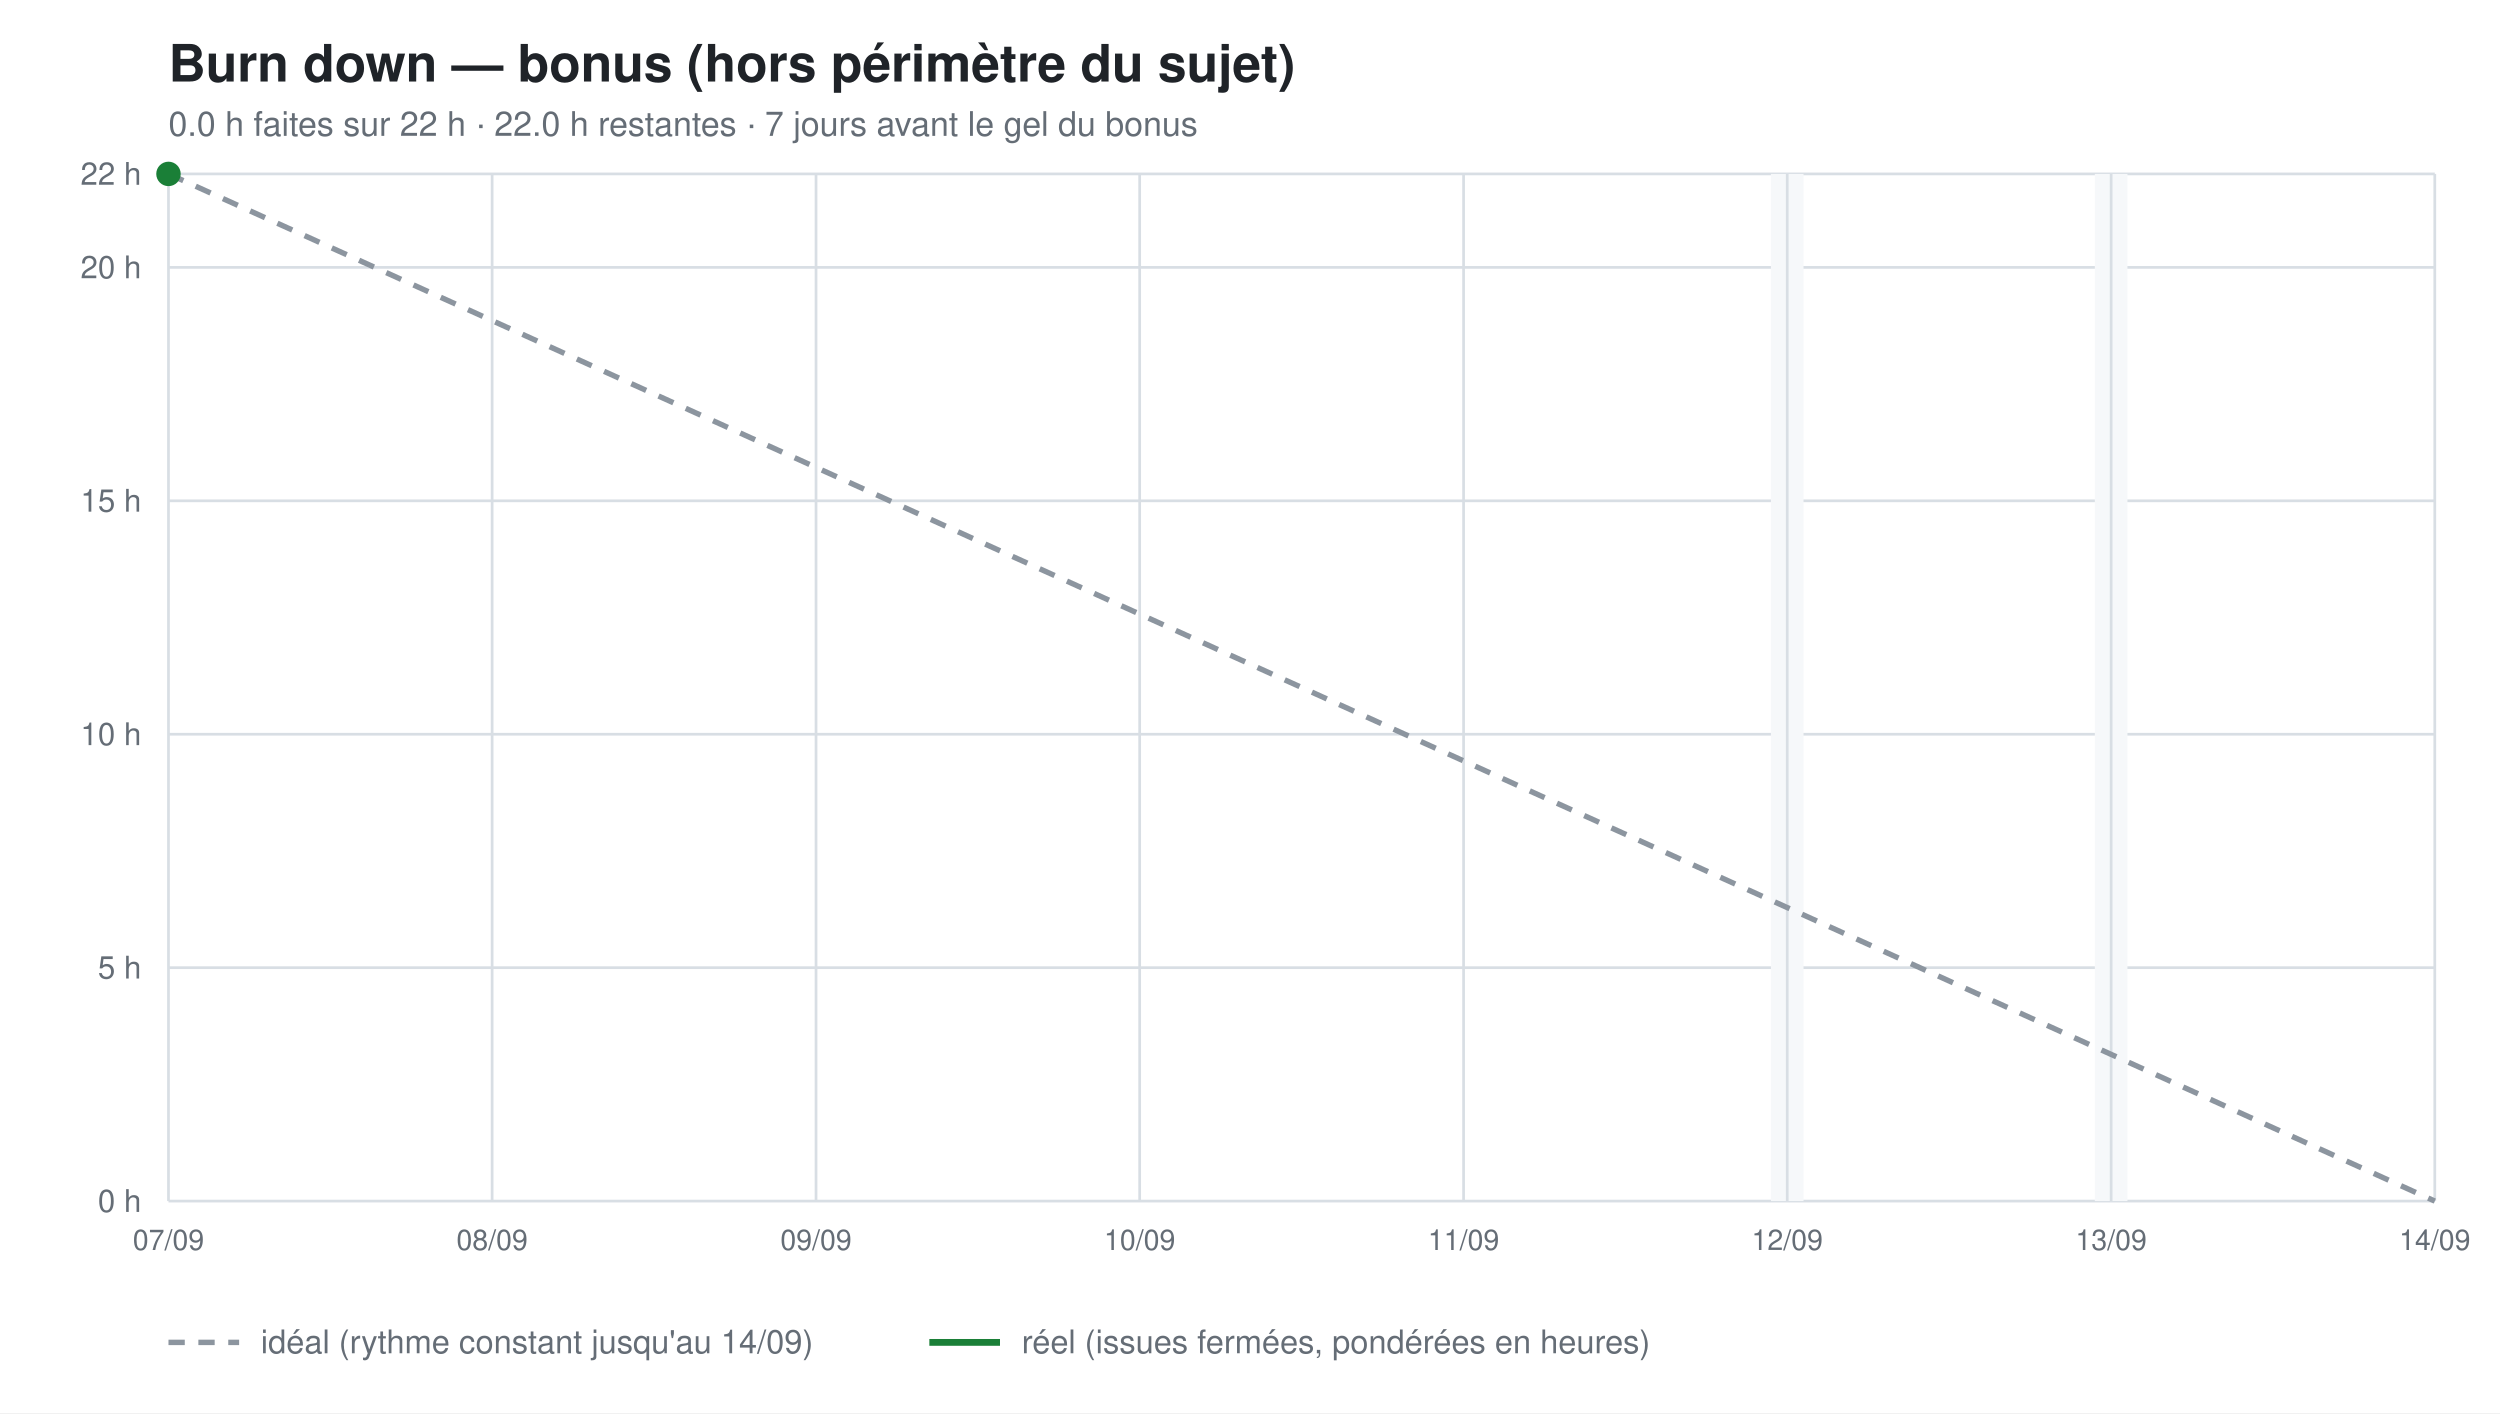
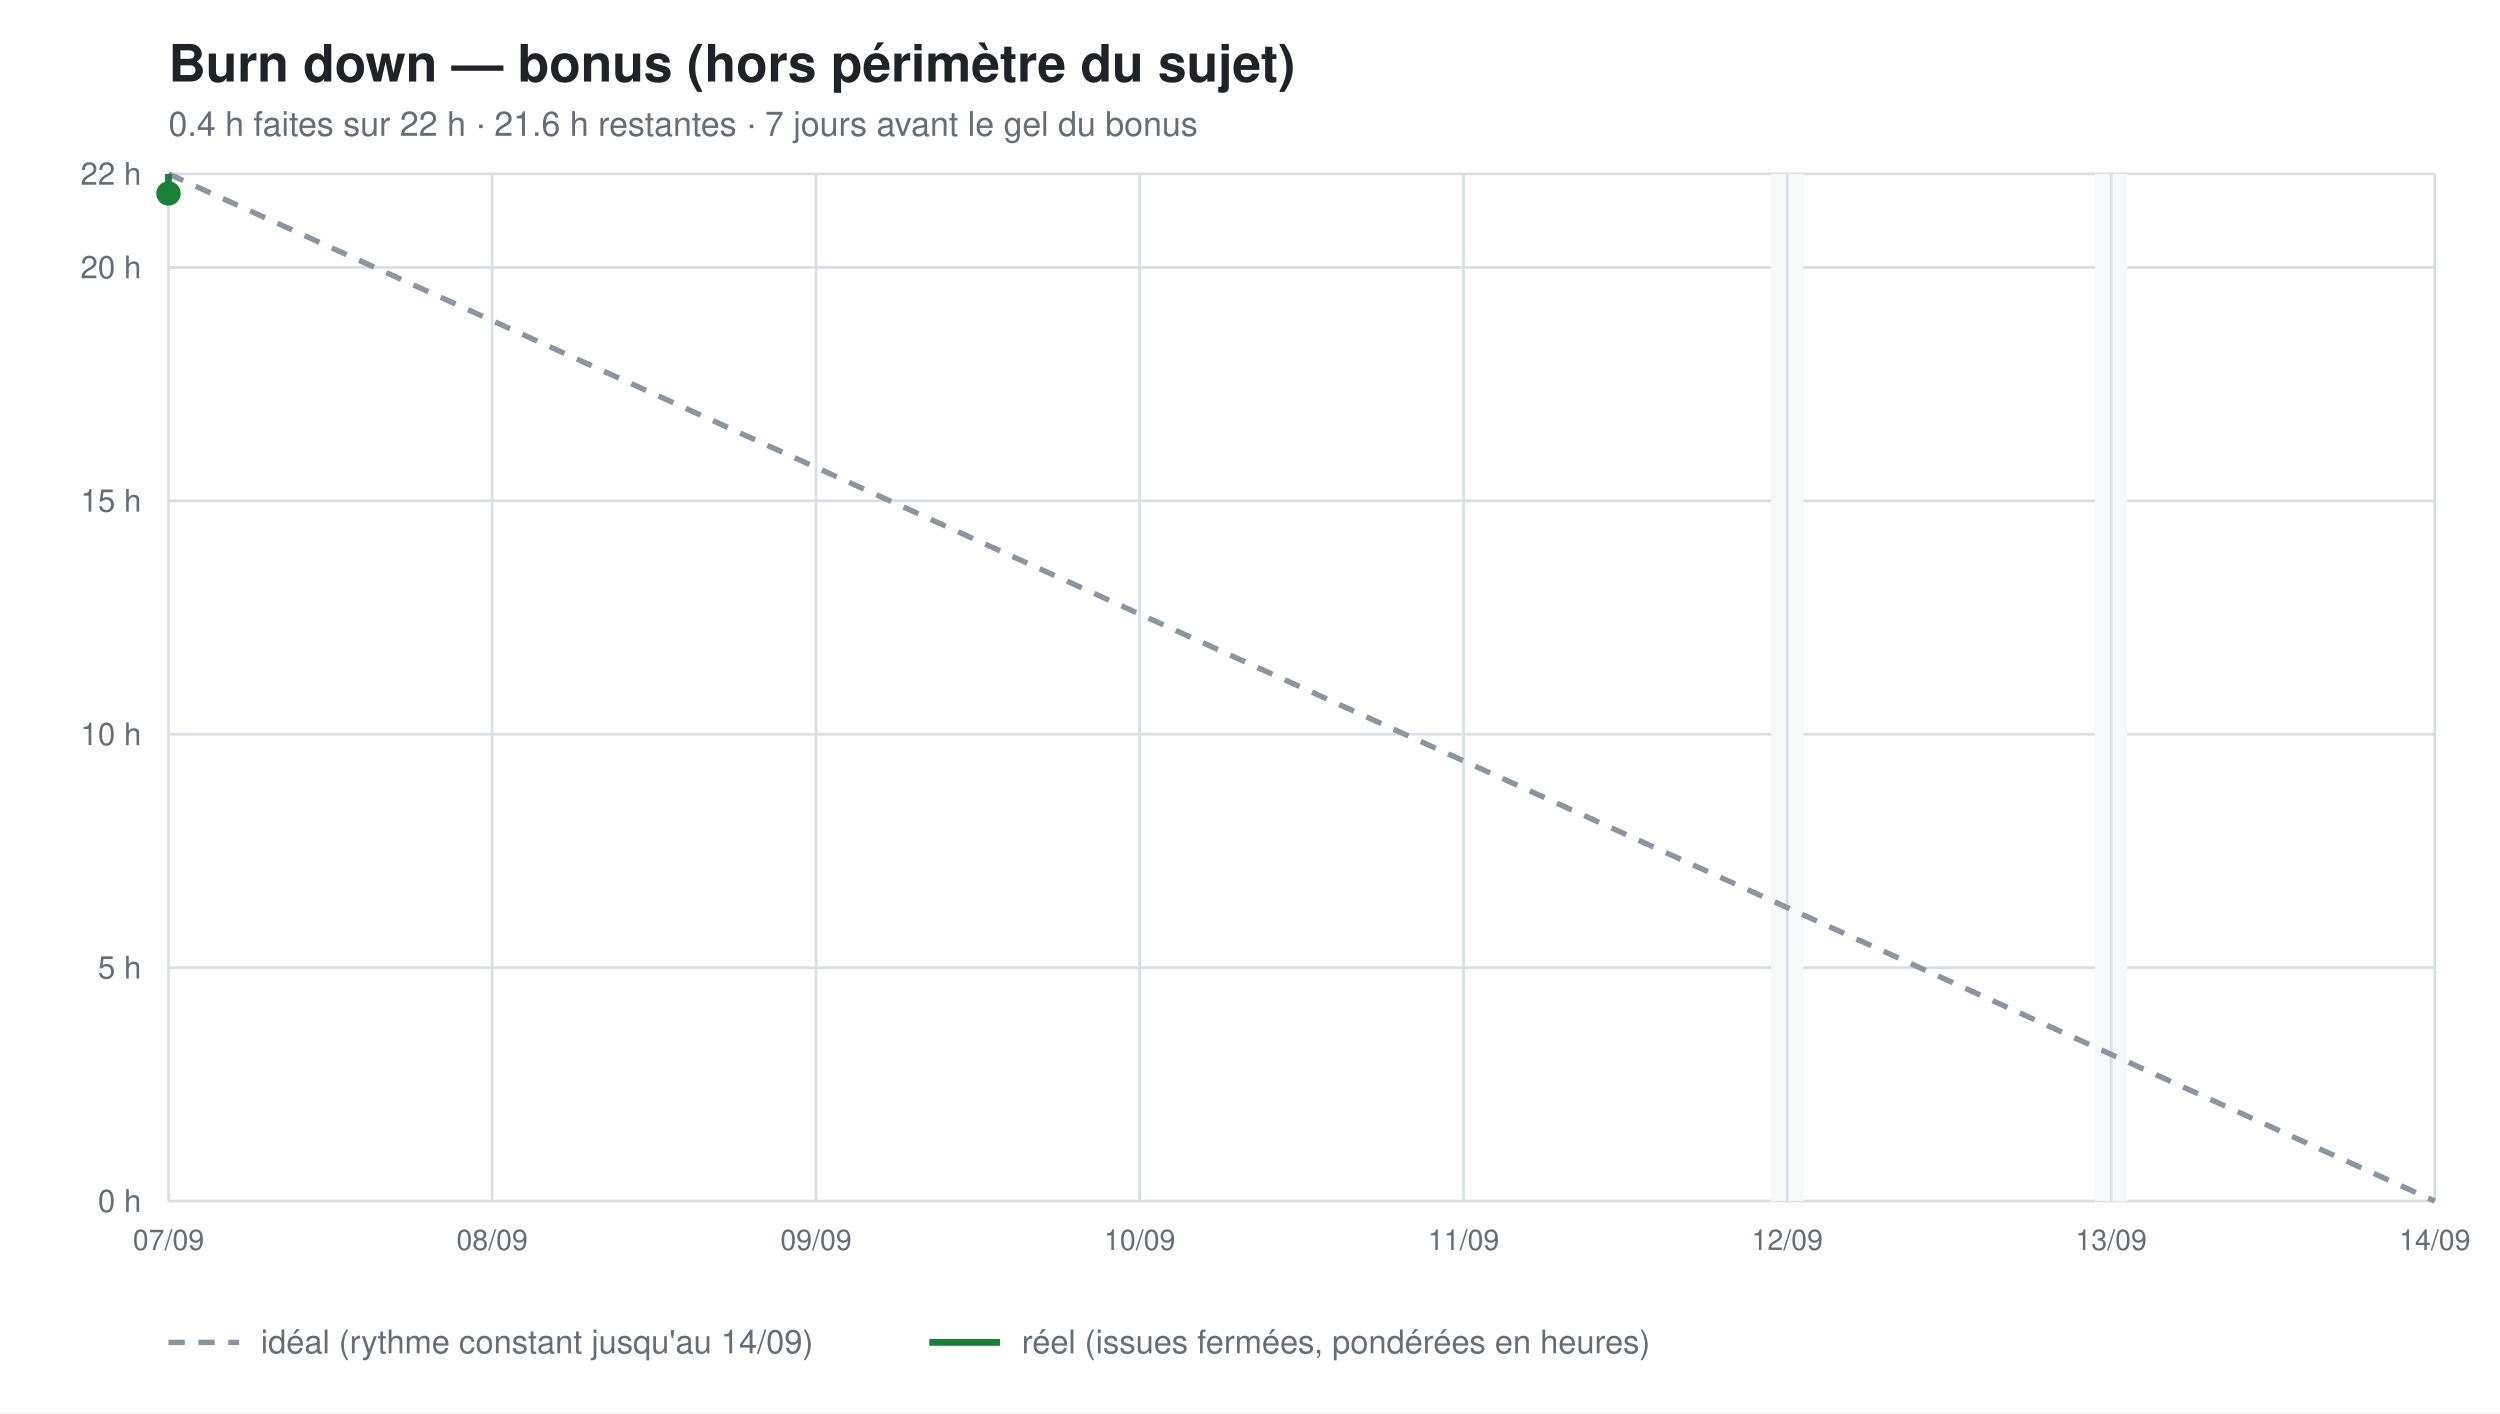
<svg xmlns="http://www.w3.org/2000/svg" width="920" height="520" viewBox="0 0 920 520" font-family="Segoe UI, Helvetica, Arial, sans-serif">
  <rect width="920" height="520" fill="#ffffff" />
  <text x="62" y="30" font-size="19" font-weight="600" fill="#1f2328">Burn down — bonus (hors périmètre du sujet)</text>
-   <text x="62" y="50" font-size="12.5" fill="#656d76">0.0 h faites sur 22 h · 22.0 h restantes · 7 jours avant le gel du bonus</text>
+   <text x="62" y="50" font-size="12.5" fill="#656d76">0.4 h faites sur 22 h · 21.6 h restantes · 7 jours avant le gel du bonus</text>
  <line x1="62" y1="442.0" x2="896" y2="442.0" stroke="#d8dee4" stroke-width="1" />
  <text x="52" y="446.0" font-size="11.5" fill="#656d76" text-anchor="end">0 h</text>
  <line x1="62" y1="356.1" x2="896" y2="356.1" stroke="#d8dee4" stroke-width="1" />
  <text x="52" y="360.1" font-size="11.5" fill="#656d76" text-anchor="end">5 h</text>
  <line x1="62" y1="270.2" x2="896" y2="270.2" stroke="#d8dee4" stroke-width="1" />
  <text x="52" y="274.2" font-size="11.5" fill="#656d76" text-anchor="end">10 h</text>
  <line x1="62" y1="184.3" x2="896" y2="184.3" stroke="#d8dee4" stroke-width="1" />
  <text x="52" y="188.3" font-size="11.5" fill="#656d76" text-anchor="end">15 h</text>
  <line x1="62" y1="98.4" x2="896" y2="98.4" stroke="#d8dee4" stroke-width="1" />
  <text x="52" y="102.4" font-size="11.5" fill="#656d76" text-anchor="end">20 h</text>
  <line x1="62" y1="64.0" x2="896" y2="64.0" stroke="#d8dee4" stroke-width="1" />
  <text x="52" y="68.0" font-size="11.5" fill="#656d76" text-anchor="end">22 h</text>
  <line x1="62.0" y1="64" x2="62.0" y2="442" stroke="#d8dee4" stroke-width="1" />
  <text x="62.0" y="460" font-size="10.5" fill="#656d76" text-anchor="middle">07/09</text>
  <line x1="181.1" y1="64" x2="181.1" y2="442" stroke="#d8dee4" stroke-width="1" />
  <text x="181.1" y="460" font-size="10.5" fill="#656d76" text-anchor="middle">08/09</text>
  <line x1="300.3" y1="64" x2="300.3" y2="442" stroke="#d8dee4" stroke-width="1" />
  <text x="300.3" y="460" font-size="10.5" fill="#656d76" text-anchor="middle">09/09</text>
  <line x1="419.4" y1="64" x2="419.4" y2="442" stroke="#d8dee4" stroke-width="1" />
  <text x="419.4" y="460" font-size="10.5" fill="#656d76" text-anchor="middle">10/09</text>
  <line x1="538.6" y1="64" x2="538.6" y2="442" stroke="#d8dee4" stroke-width="1" />
  <text x="538.6" y="460" font-size="10.5" fill="#656d76" text-anchor="middle">11/09</text>
  <rect x="651.7" y="64" width="12" height="378" fill="#f6f8fa" />
  <line x1="657.7" y1="64" x2="657.7" y2="442" stroke="#d8dee4" stroke-width="1" />
  <text x="657.7" y="460" font-size="10.5" fill="#656d76" text-anchor="middle">12/09</text>
  <rect x="770.9" y="64" width="12" height="378" fill="#f6f8fa" />
  <line x1="776.9" y1="64" x2="776.9" y2="442" stroke="#d8dee4" stroke-width="1" />
  <text x="776.9" y="460" font-size="10.5" fill="#656d76" text-anchor="middle">13/09</text>
  <line x1="896.0" y1="64" x2="896.0" y2="442" stroke="#d8dee4" stroke-width="1" />
  <text x="896.0" y="460" font-size="10.5" fill="#656d76" text-anchor="middle">14/09</text>
  <line x1="62.0" y1="64.0" x2="896.0" y2="442.0" stroke="#8c959f" stroke-width="2" stroke-dasharray="6 5" />
-   <polyline points="62.0,64.0 62.0,64.0 62.0,64.0" fill="none" stroke="#1a7f37" stroke-width="2.5" stroke-linejoin="round" />
-   <circle cx="62.0" cy="64.0" r="4.5" fill="#1a7f37" />
+   <polyline points="62.0,64.0 62.0,64.0 62.0,71.2" fill="none" stroke="#1a7f37" stroke-width="2.5" stroke-linejoin="round" />
+   <circle cx="62.0" cy="71.2" r="4.5" fill="#1a7f37" />
  <line x1="62" y1="494" x2="88" y2="494" stroke="#8c959f" stroke-width="2" stroke-dasharray="6 5" />
  <text x="96" y="498" font-size="12" fill="#656d76">idéal (rythme constant jusqu'au 14/09)</text>
  <line x1="342" y1="494" x2="368" y2="494" stroke="#1a7f37" stroke-width="2.5" />
  <text x="376" y="498" font-size="12" fill="#656d76">réel (issues fermées, pondérées en heures)</text>
</svg>
